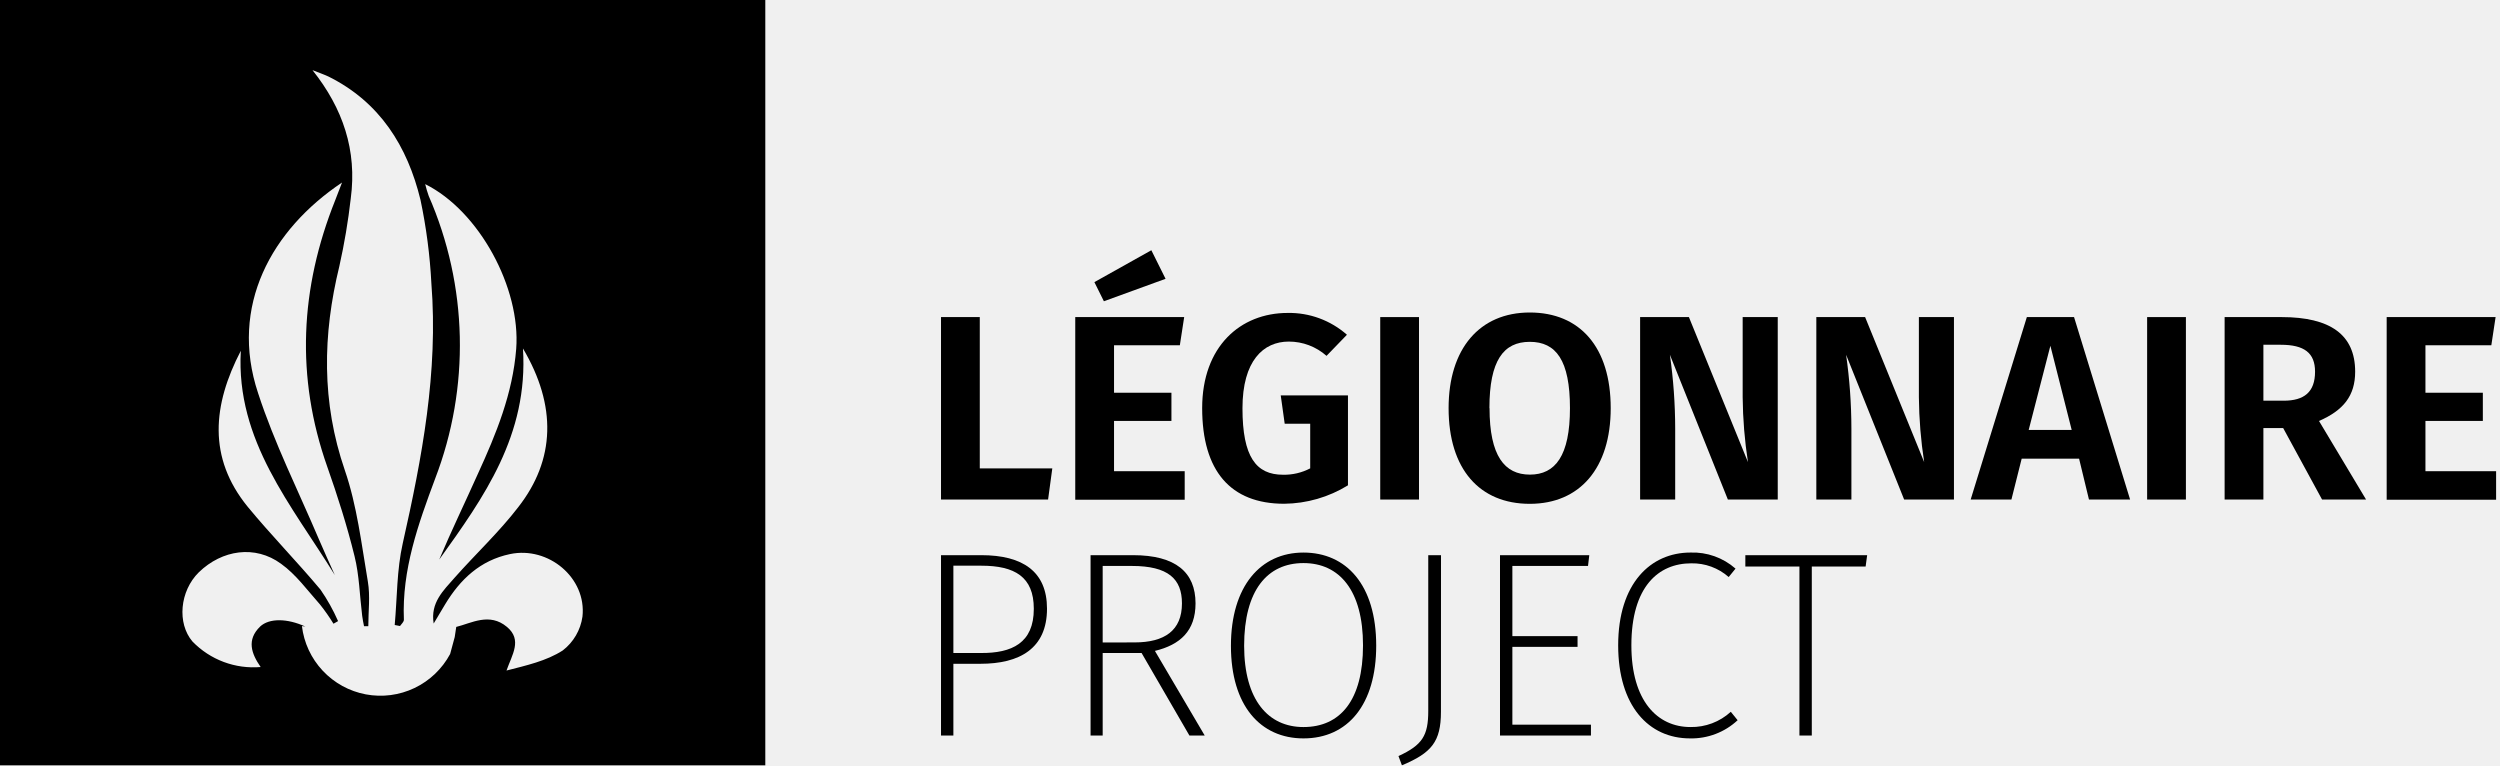
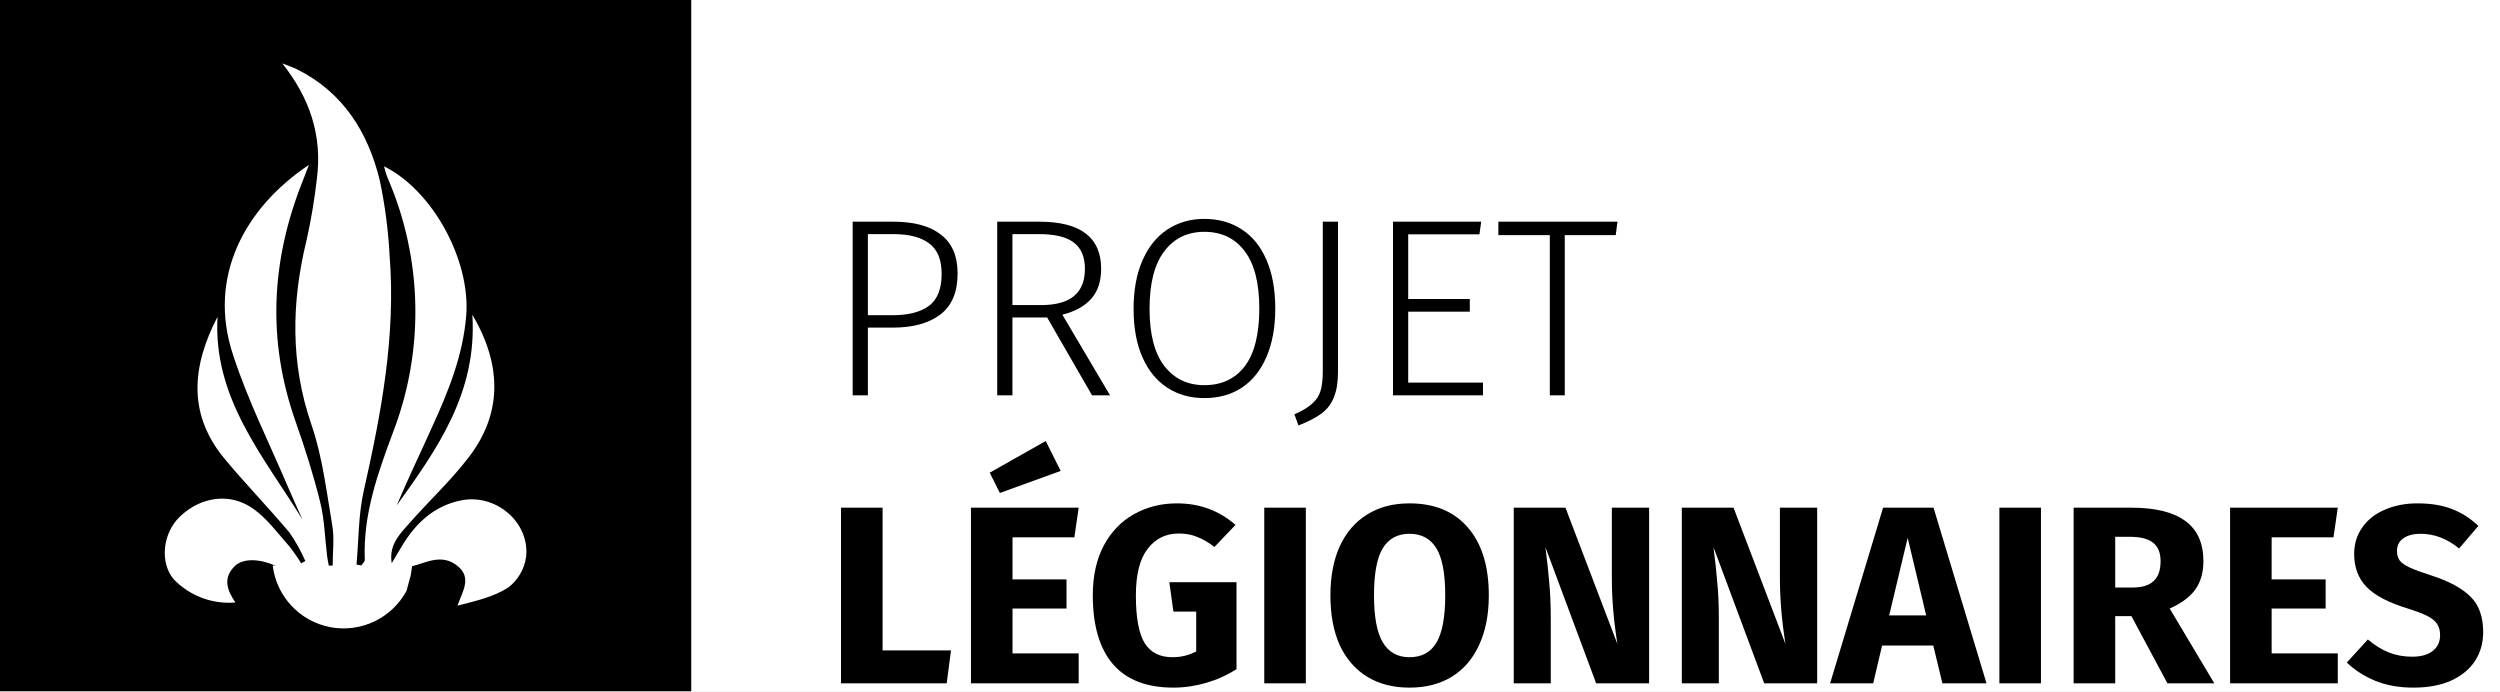
- <svg xmlns="http://www.w3.org/2000/svg" width="392" height="120" viewBox="0 0 392 120" fill="none">
-   <g clip-path="url(#clip0)">
-     <path d="M0 0V120H120V0H0ZM91.33 96.69C91.032 98.792 89.923 100.695 88.24 101.99C85.69 103.64 82.53 104.34 79.42 105.14C80.29 102.65 81.93 100.34 79.49 98.3C76.74 95.99 73.89 97.73 71.54 98.3C71.46 98.87 71.38 99.39 71.3 99.89L70.58 102.55C69.334 104.873 67.381 106.739 65.002 107.877C62.624 109.015 59.946 109.365 57.355 108.877C54.764 108.388 52.397 107.087 50.596 105.162C48.795 103.237 47.654 100.787 47.34 98.17L47.87 98.24C45.02 96.94 42.21 96.91 40.79 98.24C38.64 100.33 39.41 102.48 40.87 104.59C38.903 104.758 36.923 104.486 35.075 103.794C33.226 103.102 31.554 102.008 30.18 100.59C27.74 97.73 28.18 92.68 31.18 89.73C34.83 86.2 40 85.42 44.07 88.4C46.43 90.09 48.22 92.59 50.19 94.8C50.951 95.756 51.653 96.758 52.29 97.8L53.01 97.39C52.25 95.659 51.326 94.005 50.25 92.45C46.54 88.02 42.48 83.88 38.83 79.45C32.55 71.73 33.35 63.5 37.76 55C36.96 69.13 45.76 79.23 52.5 90.17C51.68 88.32 50.82 86.49 50.03 84.62C46.79 76.99 43.03 69.52 40.46 61.62C35.93 47.98 42.59 36.01 53.63 28.62C53.14 29.9 52.86 30.62 52.56 31.4C47.05 45.18 46.34 59.09 51.32 73.2C52.94 77.79 54.42 82.45 55.59 87.2C56.34 90.2 56.4 93.44 56.79 96.56C56.85 97.11 56.98 97.64 57.08 98.19H57.75C57.75 95.86 58.07 93.47 57.68 91.19C56.68 85.33 55.99 79.32 54.07 73.74C50.4 63.06 50.58 52.52 53.21 41.74C53.997 38.231 54.594 34.683 55 31.11C56 23.6 53.78 17 49 11C49.84 11.34 50.7 11.63 51.5 12C59.56 16 63.89 22.94 65.93 31.33C66.842 35.648 67.414 40.032 67.64 44.44C68.73 58.3 66.18 71.76 63.15 85.2C62.21 89.35 62.28 93.72 61.89 98L62.72 98.16C62.94 97.84 63.34 97.52 63.33 97.16C63 89.36 65.58 82.16 68.22 75.08C73.735 60.737 73.375 44.8 67.22 30.72C67.004 30.113 66.821 29.496 66.67 28.87C75.14 33.08 81.67 45.17 80.94 54.71C80.39 61.71 77.81 68.02 74.94 74.28C72.94 78.76 70.78 83.2 68.87 87.74C75.87 77.98 82.87 68.2 82 54.64C87.33 63.64 87.06 72.1 81.27 79.51C78.27 83.42 74.58 86.86 71.27 90.6C69.52 92.6 67.46 94.5 68 97.77C68.6 96.77 69.18 95.77 69.79 94.77C72.16 90.84 75.3 87.86 79.97 86.88C86 85.61 92 90.62 91.33 96.69Z" fill="black" />
-     <path d="M153.63 73.449H165L164.34 78.329H147.55V49.719H153.63V73.449Z" fill="black" />
-     <path d="M185 54.138H174.68V61.578H183.68V65.998H174.68V73.888H185.76V78.358H168.6V49.718H185.68L185 54.138ZM182.76 43.718L173.09 47.238L171.6 44.238L180.53 39.238L182.76 43.718Z" fill="black" />
-     <path d="M211.2 52.489L208 55.799C206.369 54.356 204.267 53.559 202.09 53.559C198.09 53.559 194.82 56.559 194.82 64.019C194.82 71.669 196.97 74.439 201.18 74.439C202.662 74.469 204.127 74.125 205.44 73.439V66.439H201.44L200.82 61.999H211.36V76.099C208.352 77.954 204.894 78.953 201.36 78.989C192.92 78.989 188.5 73.819 188.5 63.989C188.5 54.319 194.5 49.069 201.9 49.069C205.319 49.005 208.637 50.226 211.2 52.489Z" fill="black" />
-     <path d="M222.5 78.329H216.42V49.719H222.5V78.329Z" fill="black" />
-     <path d="M252.56 64C252.56 73.39 247.73 79 239.87 79C232.01 79 227.14 73.58 227.14 64C227.14 54.66 232.01 49 239.87 49C247.73 49 252.56 54.43 252.56 64ZM233.56 64C233.56 71.49 235.92 74.42 239.89 74.42C243.86 74.42 246.17 71.49 246.17 64C246.17 56.51 244 53.6 239.87 53.6C235.74 53.6 233.54 56.54 233.54 64H233.56Z" fill="black" />
-     <path d="M278.75 78.329H270.93L261.84 55.629C262.386 59.465 262.664 63.334 262.67 67.209V78.329H257.17V49.719H264.82L274.08 72.459C273.559 69.093 273.282 65.694 273.25 62.289V49.719H278.75V78.329Z" fill="black" />
-     <path d="M306.38 78.329H298.57L289.47 55.629C290.016 59.465 290.294 63.334 290.3 67.209V78.329H284.8V49.719H292.45L301.71 72.459C301.189 69.093 300.912 65.694 300.88 62.289V49.719H306.38V78.329Z" fill="black" />
-     <path d="M326 71.919H317L315.39 78.329H309L317.81 49.719H325.21L334 78.329H327.55L326 71.919ZM324.84 67.409L321.5 54.219L318.1 67.409H324.84Z" fill="black" />
-     <path d="M342.75 78.329H336.67V49.719H342.75V78.329Z" fill="black" />
-     <path d="M358 67.119H354.9V78.329H348.82V49.719H357.75C365.4 49.719 369.29 52.489 369.29 58.279C369.29 62.079 367.43 64.349 363.62 66.009L371 78.329H364.1L358 67.119ZM354.9 62.829H358.08C361.27 62.829 363 61.499 363 58.279C363 55.339 361.31 54.059 357.63 54.059H354.9V62.829Z" fill="black" />
-     <path d="M390.64 54.139H380.31V61.579H389.31V65.999H380.31V73.889H391.39V78.359H374.23V49.719H391.31L390.64 54.139Z" fill="black" />
-     <path d="M164.17 95.441C164.17 101.721 159.83 104.081 153.75 104.081H149.49V115.331H147.55V87.051H153.87C160.36 87.051 164.17 89.611 164.17 95.441ZM162.1 95.441C162.1 90.441 159.1 88.701 153.87 88.701H149.49V102.391H153.79C158.67 102.431 162.1 100.821 162.1 95.481V95.441Z" fill="black" />
-     <path d="M179 102.391H172.9V115.331H171V87.051H177.66C184.35 87.051 187.46 89.741 187.46 94.611C187.46 98.911 185.06 101.101 181.09 102.061L188.9 115.331H186.5L179 102.391ZM177.89 100.731C182.6 100.731 185.33 98.871 185.33 94.611C185.33 90.771 183.18 88.741 177.47 88.741H172.9V100.741L177.89 100.731Z" fill="black" />
-     <path d="M215.79 101.231C215.79 110.491 211.33 115.781 204.38 115.781C197.64 115.781 193.01 110.651 193.01 101.271C193.01 91.891 197.68 86.641 204.38 86.641C211.08 86.641 215.79 91.681 215.79 101.231ZM195.08 101.231C195.08 109.791 198.88 114.001 204.38 114.001C210.17 114.001 213.72 109.791 213.72 101.191C213.72 92.591 210.04 88.291 204.38 88.291C198.72 88.291 195.08 92.551 195.08 101.271V101.231Z" fill="black" />
-     <path d="M225.94 111.611C225.94 116.321 224.45 118.061 219.82 120.001L219.28 118.551C223.04 116.821 223.95 115.331 223.95 111.481V87.051H225.95L225.94 111.611Z" fill="black" />
-     <path d="M249 88.741H237.14V99.741H247.36V101.431H237.14V113.631H249.46V115.331H235.2V87.051H249.2L249 88.741Z" fill="black" />
-     <path d="M272.13 89.16L271.06 90.48C269.442 89.054 267.347 88.287 265.19 88.33C260.02 88.33 255.8 92.01 255.8 101.19C255.8 109.91 259.89 114 265.06 114C267.399 114.044 269.665 113.189 271.39 111.61L272.46 112.93C270.435 114.821 267.75 115.844 264.98 115.78C258.53 115.78 253.73 110.7 253.73 101.19C253.73 91.47 258.82 86.64 265.06 86.64C267.653 86.544 270.183 87.446 272.13 89.16Z" fill="black" />
-     <path d="M292.53 88.831H284.09V115.331H282.15V88.831H273.67V87.051H292.77L292.53 88.831Z" fill="black" />
+ <svg xmlns="http://www.w3.org/2000/svg" width="434" height="120" viewBox="0 0 434 120" fill="none">
+   <g id="UPDATED SYMBOL">
+     <rect width="434" height="120" fill="white" />
+     <path id="Vector" d="M0 0V120H120V0H0ZM91.33 96.69C91.032 98.792 89.923 100.695 88.24 101.99C85.69 103.64 82.53 104.34 79.42 105.14C80.29 102.65 81.93 100.34 79.49 98.3C76.74 95.99 73.89 97.73 71.54 98.3C71.46 98.87 71.38 99.39 71.3 99.89L70.58 102.55C69.334 104.873 67.381 106.739 65.002 107.877C62.624 109.015 59.946 109.365 57.355 108.877C54.764 108.388 52.397 107.087 50.596 105.162C48.795 103.237 47.654 100.787 47.34 98.17L47.87 98.24C45.02 96.94 42.21 96.91 40.79 98.24C38.64 100.33 39.41 102.48 40.87 104.59C38.903 104.758 36.923 104.486 35.075 103.794C33.226 103.102 31.554 102.008 30.18 100.59C27.74 97.73 28.18 92.68 31.18 89.73C34.83 86.2 40 85.42 44.07 88.4C46.43 90.09 48.22 92.59 50.19 94.8C50.951 95.756 51.653 96.758 52.29 97.8L53.01 97.39C52.25 95.659 51.326 94.005 50.25 92.45C46.54 88.02 42.48 83.88 38.83 79.45C32.55 71.73 33.35 63.5 37.76 55C36.96 69.13 45.76 79.23 52.5 90.17C51.68 88.32 50.82 86.49 50.03 84.62C46.79 76.99 43.03 69.52 40.46 61.62C35.93 47.98 42.59 36.01 53.63 28.62C53.14 29.9 52.86 30.62 52.56 31.4C47.05 45.18 46.34 59.09 51.32 73.2C52.94 77.79 54.42 82.45 55.59 87.2C56.34 90.2 56.4 93.44 56.79 96.56C56.85 97.11 56.98 97.64 57.08 98.19H57.75C57.75 95.86 58.07 93.47 57.68 91.19C56.68 85.33 55.99 79.32 54.07 73.74C50.4 63.06 50.58 52.52 53.21 41.74C53.997 38.231 54.594 34.683 55 31.11C56 23.6 53.78 17 49 11C49.84 11.34 50.7 11.63 51.5 12C59.56 16 63.89 22.94 65.93 31.33C66.842 35.648 67.414 40.032 67.64 44.44C68.73 58.3 66.18 71.76 63.15 85.2C62.21 89.35 62.28 93.72 61.89 98L62.72 98.16C62.94 97.84 63.34 97.52 63.33 97.16C63 89.36 65.58 82.16 68.22 75.08C73.735 60.737 73.375 44.8 67.22 30.72C67.004 30.113 66.821 29.496 66.67 28.87C75.14 33.08 81.67 45.17 80.94 54.71C80.39 61.71 77.81 68.02 74.94 74.28C72.94 78.76 70.78 83.2 68.87 87.74C75.87 77.98 82.87 68.2 82 54.64C87.33 63.64 87.06 72.1 81.27 79.51C78.27 83.42 74.58 86.86 71.27 90.6C69.52 92.6 67.46 94.5 68 97.77C68.6 96.77 69.18 95.77 69.79 94.77C72.16 90.84 75.3 87.86 79.97 86.88C86 85.61 92 90.62 91.33 96.69Z" fill="black" />
+     <g id="projet lÃ©gionnaires">
+       <path d="M155.108 38.484C158.687 38.484 161.429 39.232 163.336 40.728C165.272 42.195 166.24 44.453 166.24 47.504C166.24 50.731 165.228 53.107 163.204 54.632C161.209 56.128 158.467 56.876 154.976 56.876H150.664V68.624H148.024V38.484H155.108ZM154.976 54.72C157.704 54.72 159.801 54.177 161.268 53.092C162.735 52.007 163.468 50.159 163.468 47.548C163.468 45.084 162.749 43.324 161.312 42.268C159.904 41.183 157.821 40.64 155.064 40.64H150.664V54.72H154.976Z" fill="black" />
+       <path d="M181.786 55.116H175.758V68.624H173.118V38.484H180.422C187.579 38.484 191.158 41.212 191.158 46.668C191.158 48.839 190.586 50.569 189.442 51.86C188.298 53.151 186.626 54.075 184.426 54.632L192.698 68.624H189.574L181.786 55.116ZM180.774 52.96C185.819 52.96 188.342 50.863 188.342 46.668C188.342 44.615 187.711 43.104 186.45 42.136C185.188 41.139 183.15 40.64 180.334 40.64H175.758V52.96H180.774Z" fill="black" />
+       <path d="M209.066 38C211.53 38 213.686 38.601 215.534 39.804C217.382 40.977 218.819 42.737 219.846 45.084C220.873 47.431 221.386 50.261 221.386 53.576C221.386 56.832 220.873 59.633 219.846 61.98C218.849 64.297 217.426 66.072 215.578 67.304C213.73 68.507 211.559 69.108 209.066 69.108C206.631 69.108 204.49 68.507 202.642 67.304C200.794 66.101 199.357 64.341 198.33 62.024C197.303 59.707 196.79 56.905 196.79 53.62C196.79 50.364 197.303 47.563 198.33 45.216C199.357 42.869 200.794 41.08 202.642 39.848C204.519 38.616 206.661 38 209.066 38ZM209.066 40.244C206.133 40.244 203.815 41.373 202.114 43.632C200.413 45.861 199.562 49.191 199.562 53.62C199.562 57.991 200.413 61.291 202.114 63.52C203.845 65.749 206.162 66.864 209.066 66.864C212.087 66.864 214.434 65.764 216.106 63.564C217.778 61.335 218.614 58.005 218.614 53.576C218.614 49.117 217.763 45.788 216.062 43.588C214.39 41.359 212.058 40.244 209.066 40.244Z" fill="black" />
+       <path d="M232.276 64.576C232.276 66.365 232.041 67.817 231.572 68.932C231.132 70.076 230.428 71.015 229.46 71.748C228.492 72.481 227.143 73.185 225.412 73.86L224.708 71.924C226.057 71.337 227.084 70.721 227.788 70.076C228.492 69.46 228.976 68.727 229.24 67.876C229.504 66.996 229.636 65.852 229.636 64.444V38.484H232.276V64.576Z" fill="black" />
+       <path d="M257.137 38.484L256.829 40.684H244.465V51.904H255.157V54.104H244.465V66.424H257.445V68.624H241.825V38.484H257.137Z" fill="black" />
+       <path d="M280.796 38.484L280.488 40.816H271.644V68.624H269.048V40.816H260.116V38.484H280.796Z" fill="black" />
+       <path d="M153.216 88.132V112.904H165.096L164.348 118.624H146V88.132H153.216Z" fill="black" />
+       <path d="M187.259 88.132L186.511 93.28H175.775V100.584H185.147V105.644H175.775V113.432H187.259V118.624H168.559V88.132H187.259ZM181.539 76.56L184.135 81.752L173.575 85.58L171.815 82.06L181.539 76.56Z" fill="black" />
+       <path d="M204.317 87.384C208.248 87.384 211.636 88.631 214.481 91.124L210.829 94.952C209.744 94.131 208.732 93.544 207.793 93.192C206.884 92.811 205.828 92.62 204.625 92.62C202.367 92.62 200.563 93.515 199.213 95.304C197.864 97.064 197.189 99.748 197.189 103.356C197.189 107.257 197.703 110.029 198.729 111.672C199.756 113.285 201.355 114.092 203.525 114.092C205.051 114.092 206.429 113.755 207.661 113.08V106.172H203.701L202.997 101.068H214.657V116.16C213.073 117.187 211.328 117.979 209.421 118.536C207.515 119.093 205.608 119.372 203.701 119.372C199.067 119.372 195.576 118.023 193.229 115.324C190.883 112.596 189.709 108.607 189.709 103.356C189.709 100.012 190.34 97.137 191.601 94.732C192.892 92.327 194.637 90.508 196.837 89.276C199.067 88.015 201.56 87.384 204.317 87.384Z" fill="black" />
+       <path d="M226.693 88.132V118.624H219.477V88.132H226.693Z" fill="black" />
+       <path d="M244.687 87.384C249.029 87.384 252.402 88.777 254.807 91.564C257.242 94.351 258.459 98.281 258.459 103.356C258.459 106.671 257.902 109.531 256.787 111.936C255.702 114.341 254.118 116.189 252.035 117.48C249.982 118.741 247.533 119.372 244.687 119.372C241.842 119.372 239.393 118.741 237.339 117.48C235.286 116.219 233.702 114.4 232.587 112.024C231.502 109.619 230.959 106.729 230.959 103.356C230.959 100.071 231.502 97.225 232.587 94.82C233.702 92.415 235.286 90.581 237.339 89.32C239.393 88.029 241.842 87.384 244.687 87.384ZM244.687 92.664C242.605 92.664 241.05 93.515 240.023 95.216C239.026 96.888 238.527 99.601 238.527 103.356C238.527 107.111 239.041 109.839 240.067 111.54C241.094 113.241 242.634 114.092 244.687 114.092C246.799 114.092 248.354 113.256 249.351 111.584C250.378 109.883 250.891 107.14 250.891 103.356C250.891 99.572 250.378 96.844 249.351 95.172C248.325 93.5 246.77 92.664 244.687 92.664Z" fill="black" />
+       <path d="M286.285 118.624H277.089L268.289 94.996C268.582 97.313 268.802 99.367 268.949 101.156C269.125 102.916 269.213 105.013 269.213 107.448V118.624H262.789V88.132H271.765L280.785 111.804C280.14 107.785 279.817 104.001 279.817 100.452V88.132H286.285V118.624Z" fill="black" />
+       <path d="M315.461 118.624H306.265L297.465 94.996C297.758 97.313 297.978 99.367 298.125 101.156C298.301 102.916 298.389 105.013 298.389 107.448V118.624H291.965V88.132H300.941L309.961 111.804C309.316 107.785 308.993 104.001 308.993 100.452V88.132H315.461V118.624Z" fill="black" />
+       <path d="M337.201 118.624L335.617 112.068H326.729L325.189 118.624H317.709L326.905 88.132H335.661L344.857 118.624H337.201ZM327.961 106.832H334.385L331.173 93.368L327.961 106.832Z" fill="black" />
+       <path d="M354.31 88.132V118.624H347.094V88.132H354.31Z" fill="black" />
+       <path d="M370.016 106.964H367.2V118.624H359.984V88.132H369.972C374.138 88.132 377.262 88.895 379.344 90.42C381.456 91.945 382.512 94.277 382.512 97.416C382.512 99.381 382.043 101.024 381.104 102.344C380.166 103.635 378.684 104.735 376.66 105.644L384.404 118.624H376.264L370.016 106.964ZM367.2 101.992H370.236C371.85 101.992 373.052 101.625 373.844 100.892C374.666 100.159 375.076 99 375.076 97.416C375.076 95.949 374.636 94.879 373.756 94.204C372.906 93.529 371.586 93.192 369.796 93.192H367.2V101.992Z" fill="black" />
+       <path d="M405.841 88.132L405.093 93.28H394.357V100.584H403.729V105.644H394.357V113.432H405.841V118.624H387.141V88.132H405.841Z" fill="black" />
+       <path d="M419.683 87.384C421.971 87.384 423.951 87.707 425.623 88.352C427.324 88.997 428.864 89.98 430.243 91.3L426.899 95.216C424.816 93.515 422.587 92.664 420.211 92.664C418.95 92.664 417.952 92.928 417.219 93.456C416.486 93.955 416.119 94.688 416.119 95.656C416.119 96.331 416.28 96.888 416.603 97.328C416.926 97.739 417.498 98.135 418.319 98.516C419.14 98.897 420.372 99.352 422.015 99.88C425.124 100.877 427.412 102.109 428.879 103.576C430.346 105.013 431.079 107.067 431.079 109.736C431.079 111.643 430.595 113.329 429.627 114.796C428.659 116.233 427.266 117.363 425.447 118.184C423.628 118.976 421.472 119.372 418.979 119.372C416.486 119.372 414.271 118.976 412.335 118.184C410.428 117.392 408.786 116.336 407.407 115.016L411.059 111.012C412.232 112.009 413.435 112.757 414.667 113.256C415.928 113.755 417.292 114.004 418.759 114.004C420.255 114.004 421.428 113.681 422.279 113.036C423.159 112.361 423.599 111.437 423.599 110.264C423.599 109.501 423.438 108.871 423.115 108.372C422.792 107.844 422.235 107.375 421.443 106.964C420.651 106.553 419.507 106.113 418.011 105.644C414.638 104.617 412.232 103.356 410.795 101.86C409.387 100.364 408.683 98.472 408.683 96.184C408.683 94.424 409.152 92.884 410.091 91.564C411.03 90.215 412.335 89.188 414.007 88.484C415.679 87.751 417.571 87.384 419.683 87.384Z" fill="black" />
+     </g>
  </g>
-   <defs>
-     <clipPath id="clip0">
-       <rect width="391.39" height="120" fill="white" />
-     </clipPath>
-   </defs>
</svg>
